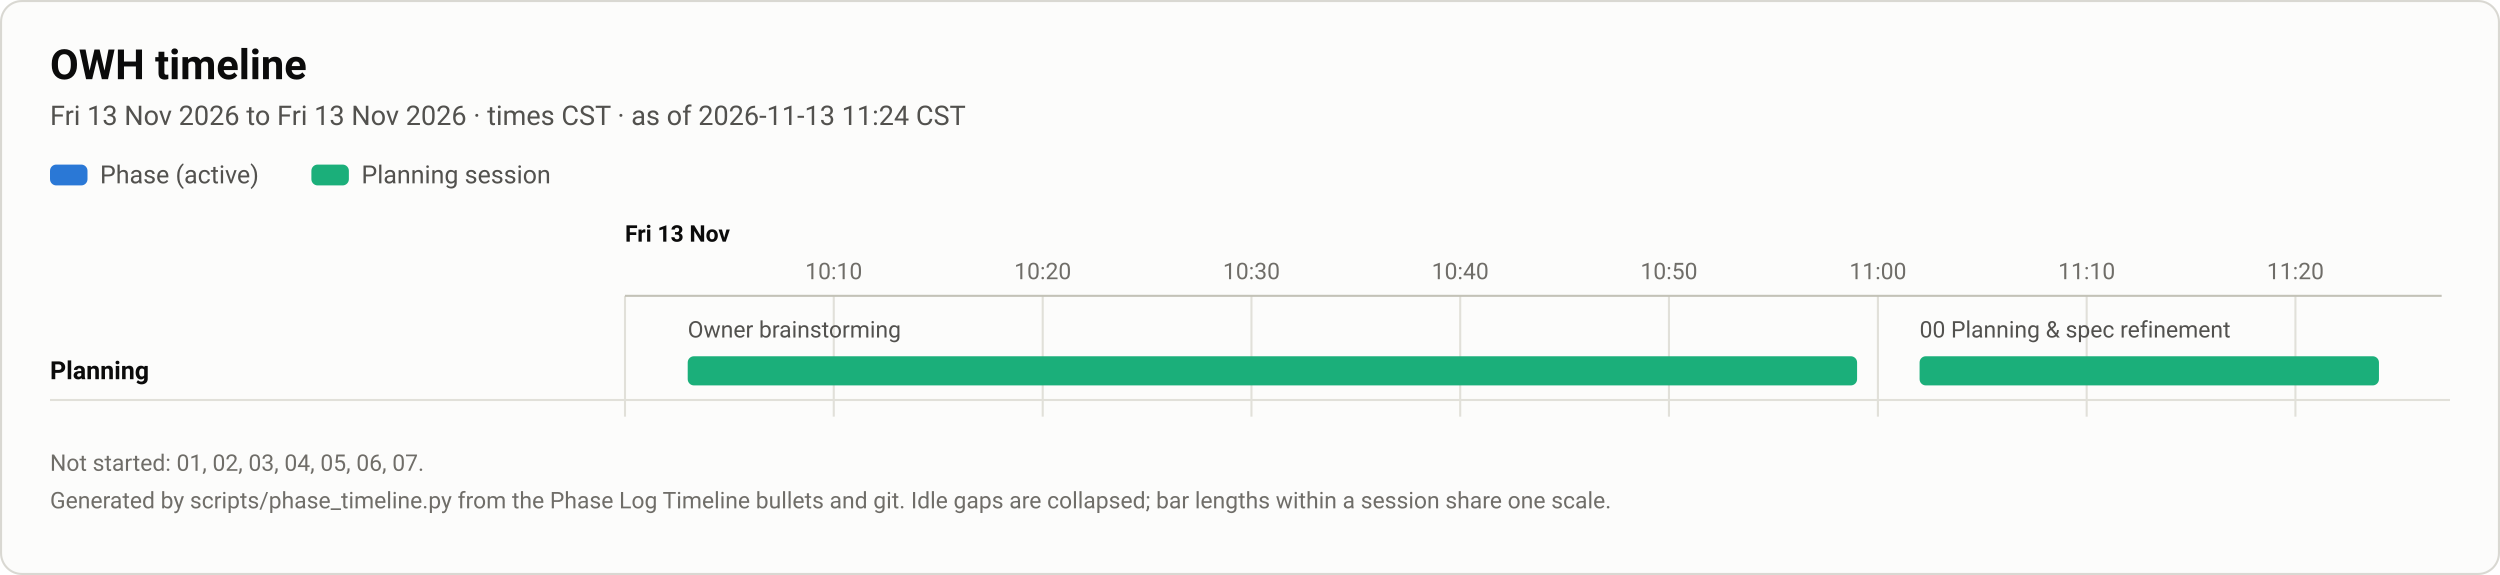
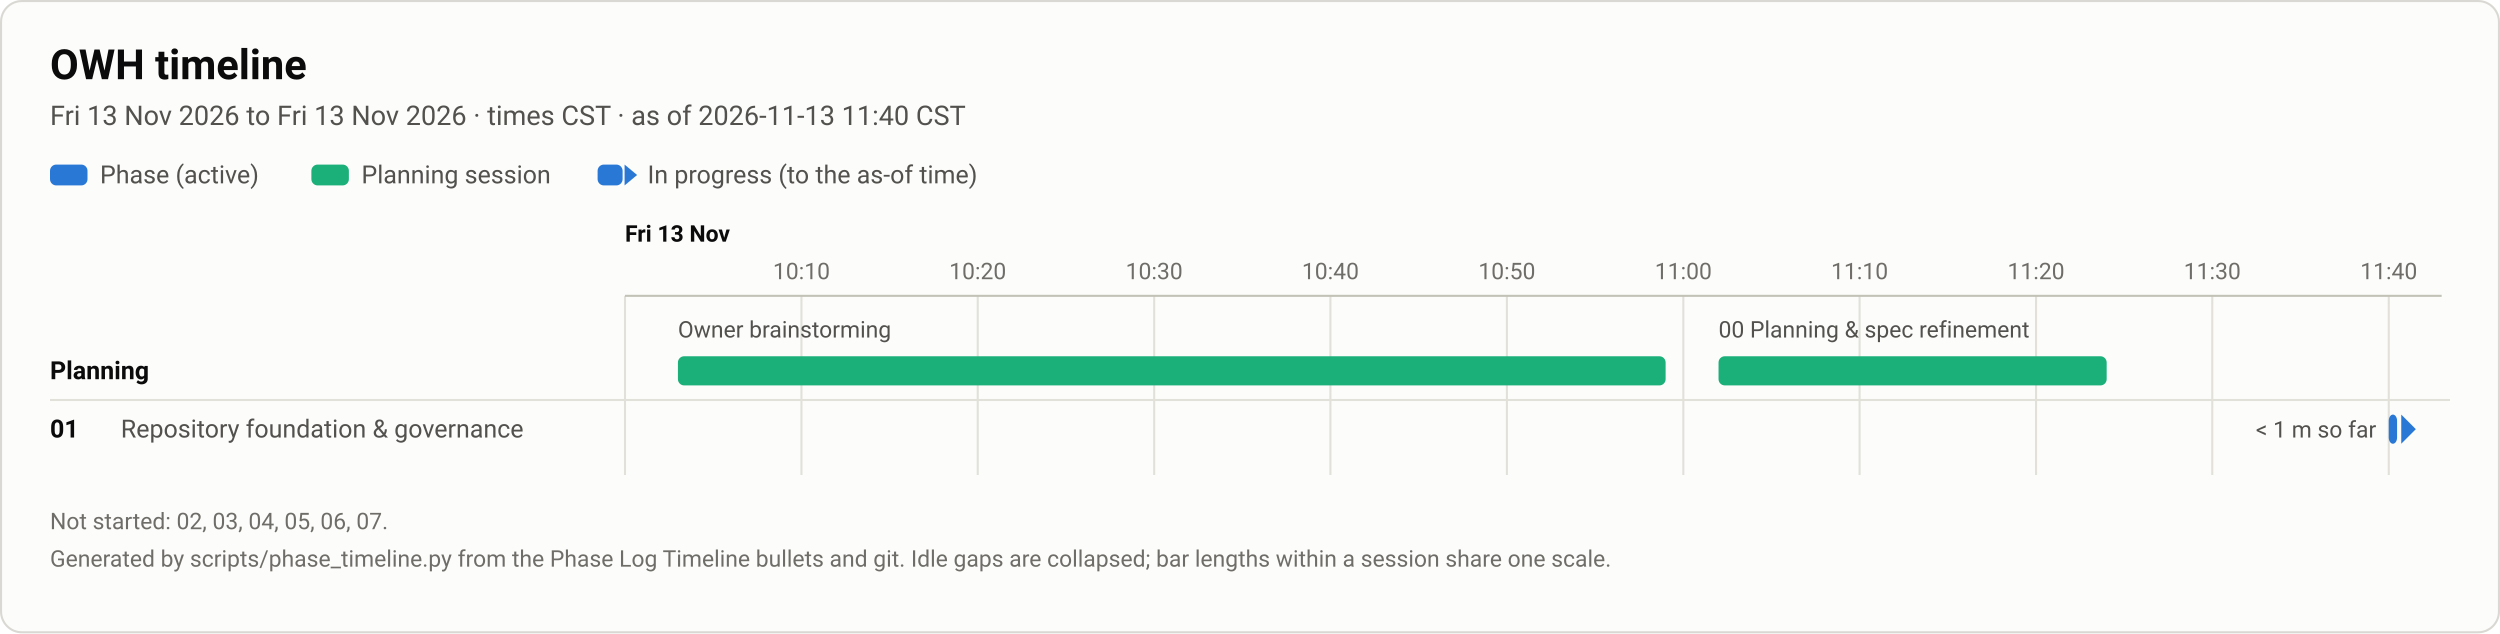
- <svg xmlns="http://www.w3.org/2000/svg" width="1200" height="276" viewBox="0 0 1200 276" role="img" aria-labelledby="tl-title tl-desc" font-family="system-ui, -apple-system, &quot;Segoe UI&quot;, Roboto, sans-serif" data-timeline-format="1">
+ <svg xmlns="http://www.w3.org/2000/svg" width="1200" height="304" viewBox="0 0 1200 304" role="img" aria-labelledby="tl-title tl-desc" font-family="system-ui, -apple-system, &quot;Segoe UI&quot;, Roboto, sans-serif" data-timeline-format="1">
  <style>.card{fill:#fcfcfb;stroke:#d9d8d2}.t1{fill:#0b0b0b}.t2{fill:#52514e}.t3{fill:#6f6d68}.grid{stroke:#e1e0d9}.axis{stroke:#c3c2b7}.brk{fill:#f1f0ec}.brke{stroke:#c3c2b7;fill:none}.ph{fill:#2a78d6}.pl{fill:#1baf7a}.tail{stroke:#2a78d6}.tailpl{stroke:#1baf7a}.hb{fill:#fbe1d6}.hl{stroke:#eb6834}.wo{stroke:#eb6834;fill:none}.ap{stroke:#0b0b0b;fill:none}.sep{stroke:#e1e0d9}text{font-variant-numeric:tabular-nums}@media (prefers-color-scheme: dark){.card{fill:#1a1a19;stroke:#3a3a37}.t1{fill:#f0efec}.t2{fill:#c3c2b7}.t3{fill:#a3a19a}.grid{stroke:#2c2c2a}.axis{stroke:#4a4a46}.brk{fill:#262624}.brke{stroke:#4a4a46;fill:none}.ph{fill:#3987e5}.pl{fill:#199e70}.tail{stroke:#3987e5}.tailpl{stroke:#199e70}.hb{fill:#4a2a1c}.hl{stroke:#d95926}.wo{stroke:#d95926;fill:none}.ap{stroke:#f0efec;fill:none}.sep{stroke:#2c2c2a}}</style>
  <defs>
    <pattern id="tl-hatch" patternUnits="userSpaceOnUse" width="6" height="6" patternTransform="rotate(45)">
      <rect class="hb" width="6" height="6" />
      <line class="hl" x1="1.5" y1="0" x2="1.5" y2="6" stroke-width="2.4" />
    </pattern>
  </defs>
-   <rect class="card" x="0.5" y="0.5" width="1199" height="275" rx="10" />
+   <rect class="card" x="0.5" y="0.5" width="1199" height="303" rx="10" />
  <text class="t1" x="24" y="38" font-size="20" font-weight="600">OWH timeline</text>
-   <text class="t2" x="24" y="60" font-size="13">Fri 13 Nov 2026 to Fri 13 Nov 2026 · times CST · as of 2026-11-13 11:24 CST</text>
+   <text class="t2" x="24" y="60" font-size="13">Fri 13 Nov 2026 to Fri 13 Nov 2026 · times CST · as of 2026-11-13 11:40 CST</text>
  <rect class="ph" x="24.0" y="79" width="18" height="10" rx="3" />
  <text class="t2" x="48" y="88" font-size="12">Phase (active)</text>
  <rect class="pl" x="149.462" y="79" width="18" height="10" rx="3" />
  <text class="t2" x="173.5" y="88" font-size="12">Planning session</text>
+   <rect class="ph" x="286.848" y="79" width="12" height="10" rx="3" />
+   <path class="ph" d="M299.8 79l6 5l-6 5z" />
+   <text class="t2" x="310.8" y="88" font-size="12">In progress (to the as-of time)</text>
  <text class="t1" x="300" y="116" font-size="11" font-weight="600">Fri 13 Nov</text>
-   <line class="grid" x1="300" x2="300" y1="142" y2="200" stroke-width="1" />
-   <line class="grid" x1="400.2" x2="400.2" y1="142" y2="200" stroke-width="1" />
-   <text class="t3" x="400.2" y="134" font-size="11" text-anchor="middle">10:10</text>
-   <line class="grid" x1="500.5" x2="500.5" y1="142" y2="200" stroke-width="1" />
-   <text class="t3" x="500.5" y="134" font-size="11" text-anchor="middle">10:20</text>
-   <line class="grid" x1="600.7" x2="600.7" y1="142" y2="200" stroke-width="1" />
-   <text class="t3" x="600.7" y="134" font-size="11" text-anchor="middle">10:30</text>
-   <line class="grid" x1="700.9" x2="700.9" y1="142" y2="200" stroke-width="1" />
-   <text class="t3" x="700.9" y="134" font-size="11" text-anchor="middle">10:40</text>
-   <line class="grid" x1="801.1" x2="801.1" y1="142" y2="200" stroke-width="1" />
-   <text class="t3" x="801.1" y="134" font-size="11" text-anchor="middle">10:50</text>
-   <line class="grid" x1="901.4" x2="901.4" y1="142" y2="200" stroke-width="1" />
-   <text class="t3" x="901.4" y="134" font-size="11" text-anchor="middle">11:00</text>
-   <line class="grid" x1="1001.6" x2="1001.6" y1="142" y2="200" stroke-width="1" />
-   <text class="t3" x="1001.6" y="134" font-size="11" text-anchor="middle">11:10</text>
-   <line class="grid" x1="1101.8" x2="1101.8" y1="142" y2="200" stroke-width="1" />
-   <text class="t3" x="1101.8" y="134" font-size="11" text-anchor="middle">11:20</text>
+   <line class="grid" x1="300" x2="300" y1="142" y2="228" stroke-width="1" />
+   <line class="grid" x1="384.7" x2="384.7" y1="142" y2="228" stroke-width="1" />
+   <text class="t3" x="384.7" y="134" font-size="11" text-anchor="middle">10:10</text>
+   <line class="grid" x1="469.3" x2="469.3" y1="142" y2="228" stroke-width="1" />
+   <text class="t3" x="469.3" y="134" font-size="11" text-anchor="middle">10:20</text>
+   <line class="grid" x1="554" x2="554" y1="142" y2="228" stroke-width="1" />
+   <text class="t3" x="554" y="134" font-size="11" text-anchor="middle">10:30</text>
+   <line class="grid" x1="638.6" x2="638.6" y1="142" y2="228" stroke-width="1" />
+   <text class="t3" x="638.6" y="134" font-size="11" text-anchor="middle">10:40</text>
+   <line class="grid" x1="723.3" x2="723.3" y1="142" y2="228" stroke-width="1" />
+   <text class="t3" x="723.3" y="134" font-size="11" text-anchor="middle">10:50</text>
+   <line class="grid" x1="808" x2="808" y1="142" y2="228" stroke-width="1" />
+   <text class="t3" x="808" y="134" font-size="11" text-anchor="middle">11:00</text>
+   <line class="grid" x1="892.6" x2="892.6" y1="142" y2="228" stroke-width="1" />
+   <text class="t3" x="892.6" y="134" font-size="11" text-anchor="middle">11:10</text>
+   <line class="grid" x1="977.3" x2="977.3" y1="142" y2="228" stroke-width="1" />
+   <text class="t3" x="977.3" y="134" font-size="11" text-anchor="middle">11:20</text>
+   <line class="grid" x1="1061.9" x2="1061.9" y1="142" y2="228" stroke-width="1" />
+   <text class="t3" x="1061.9" y="134" font-size="11" text-anchor="middle">11:30</text>
+   <line class="grid" x1="1146.6" x2="1146.6" y1="142" y2="228" stroke-width="1" />
+   <text class="t3" x="1146.6" y="134" font-size="11" text-anchor="middle">11:40</text>
  <line class="axis" x1="300" x2="1172" y1="142" y2="142" stroke-width="1" />
  <text class="t1" x="24" y="182" font-size="12" font-weight="600">Planning</text>
  <g id="tl-plan1">
-     <rect class="pl" x="330.1" y="171" width="561.3" height="14" rx="3" />
+     <rect class="pl" x="325.4" y="171" width="474.1" height="14" rx="3" />
  </g>
-   <text class="t2" x="330.1" y="162" font-size="11">Owner brainstorming</text>
+   <text class="t2" x="325.4" y="162" font-size="11">Owner brainstorming</text>
  <g id="tl-p00">
-     <rect class="pl" x="921.4" y="171" width="220.5" height="14" rx="3" />
+     <rect class="pl" x="824.9" y="171" width="186.3" height="14" rx="3" />
  </g>
-   <text class="t2" x="921.4" y="162" font-size="11">00 Planning &amp; spec refinement</text>
+   <text class="t2" x="824.9" y="162" font-size="11">00 Planning &amp; spec refinement</text>
  <line class="sep" x1="24" x2="1176" y1="192" y2="192" stroke-width="1" />
-   <text class="t3" x="24" y="226" font-size="11">Not started: 01, 02, 03, 04, 05, 06, 07.</text>
-   <text class="t3" x="24" y="244" font-size="11">Generated by scripts/phase_timeline.py from the Phase Log Timeline bullets and git. Idle gaps are collapsed; bar lengths within a session share one scale.</text>
+   <text class="t1" x="24" y="210" font-size="12" font-weight="600">01</text>
+   <text class="t2" x="58" y="210" font-size="12">Repository foundation &amp; governance</text>
+   <g id="tl-p01">
+     <rect class="ph" x="1146.6" y="199" width="4" height="14" rx="3" />
+     <path class="ph" d="M1152.6 199l7 7l-7 7z" />
+   </g>
+   <text class="t2" x="1140.6" y="210" font-size="11" text-anchor="end">&lt; 1 m so far</text>
+   <text class="t3" x="24" y="254" font-size="11">Not started: 02, 03, 04, 05, 06, 07.</text>
+   <text class="t3" x="24" y="272" font-size="11">Generated by scripts/phase_timeline.py from the Phase Log Timeline bullets and git. Idle gaps are collapsed; bar lengths within a session share one scale.</text>
</svg>
